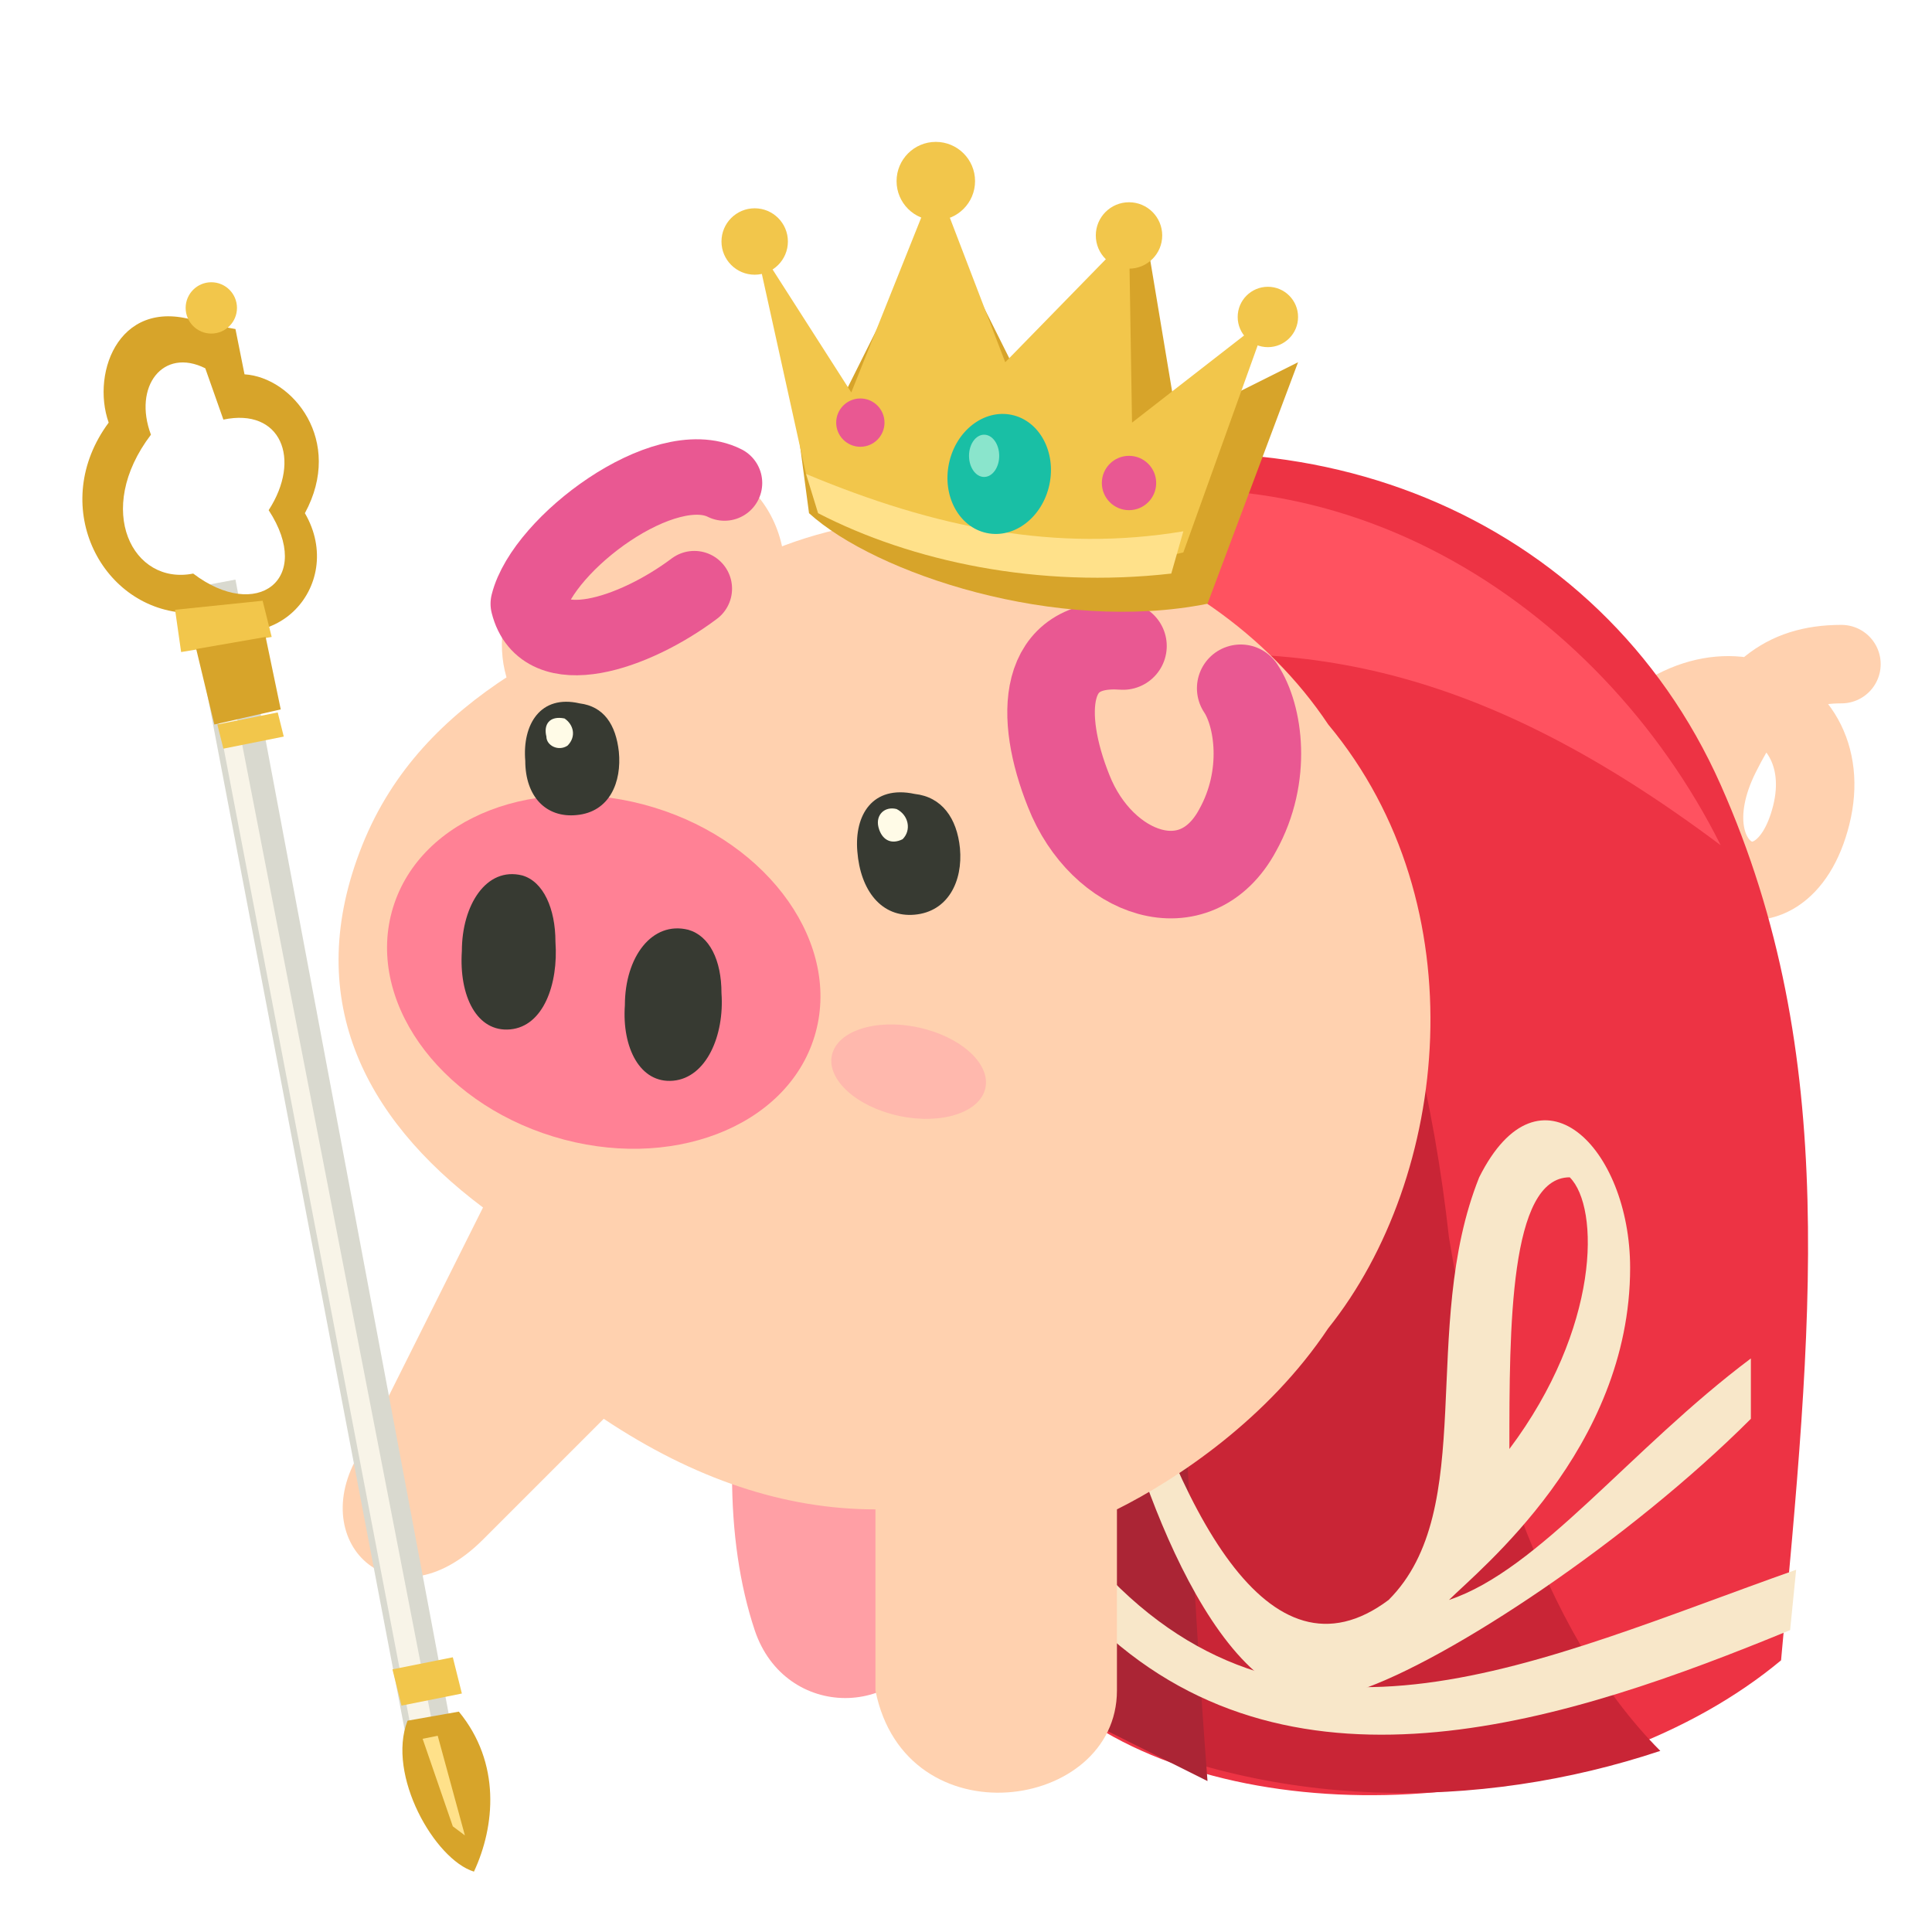
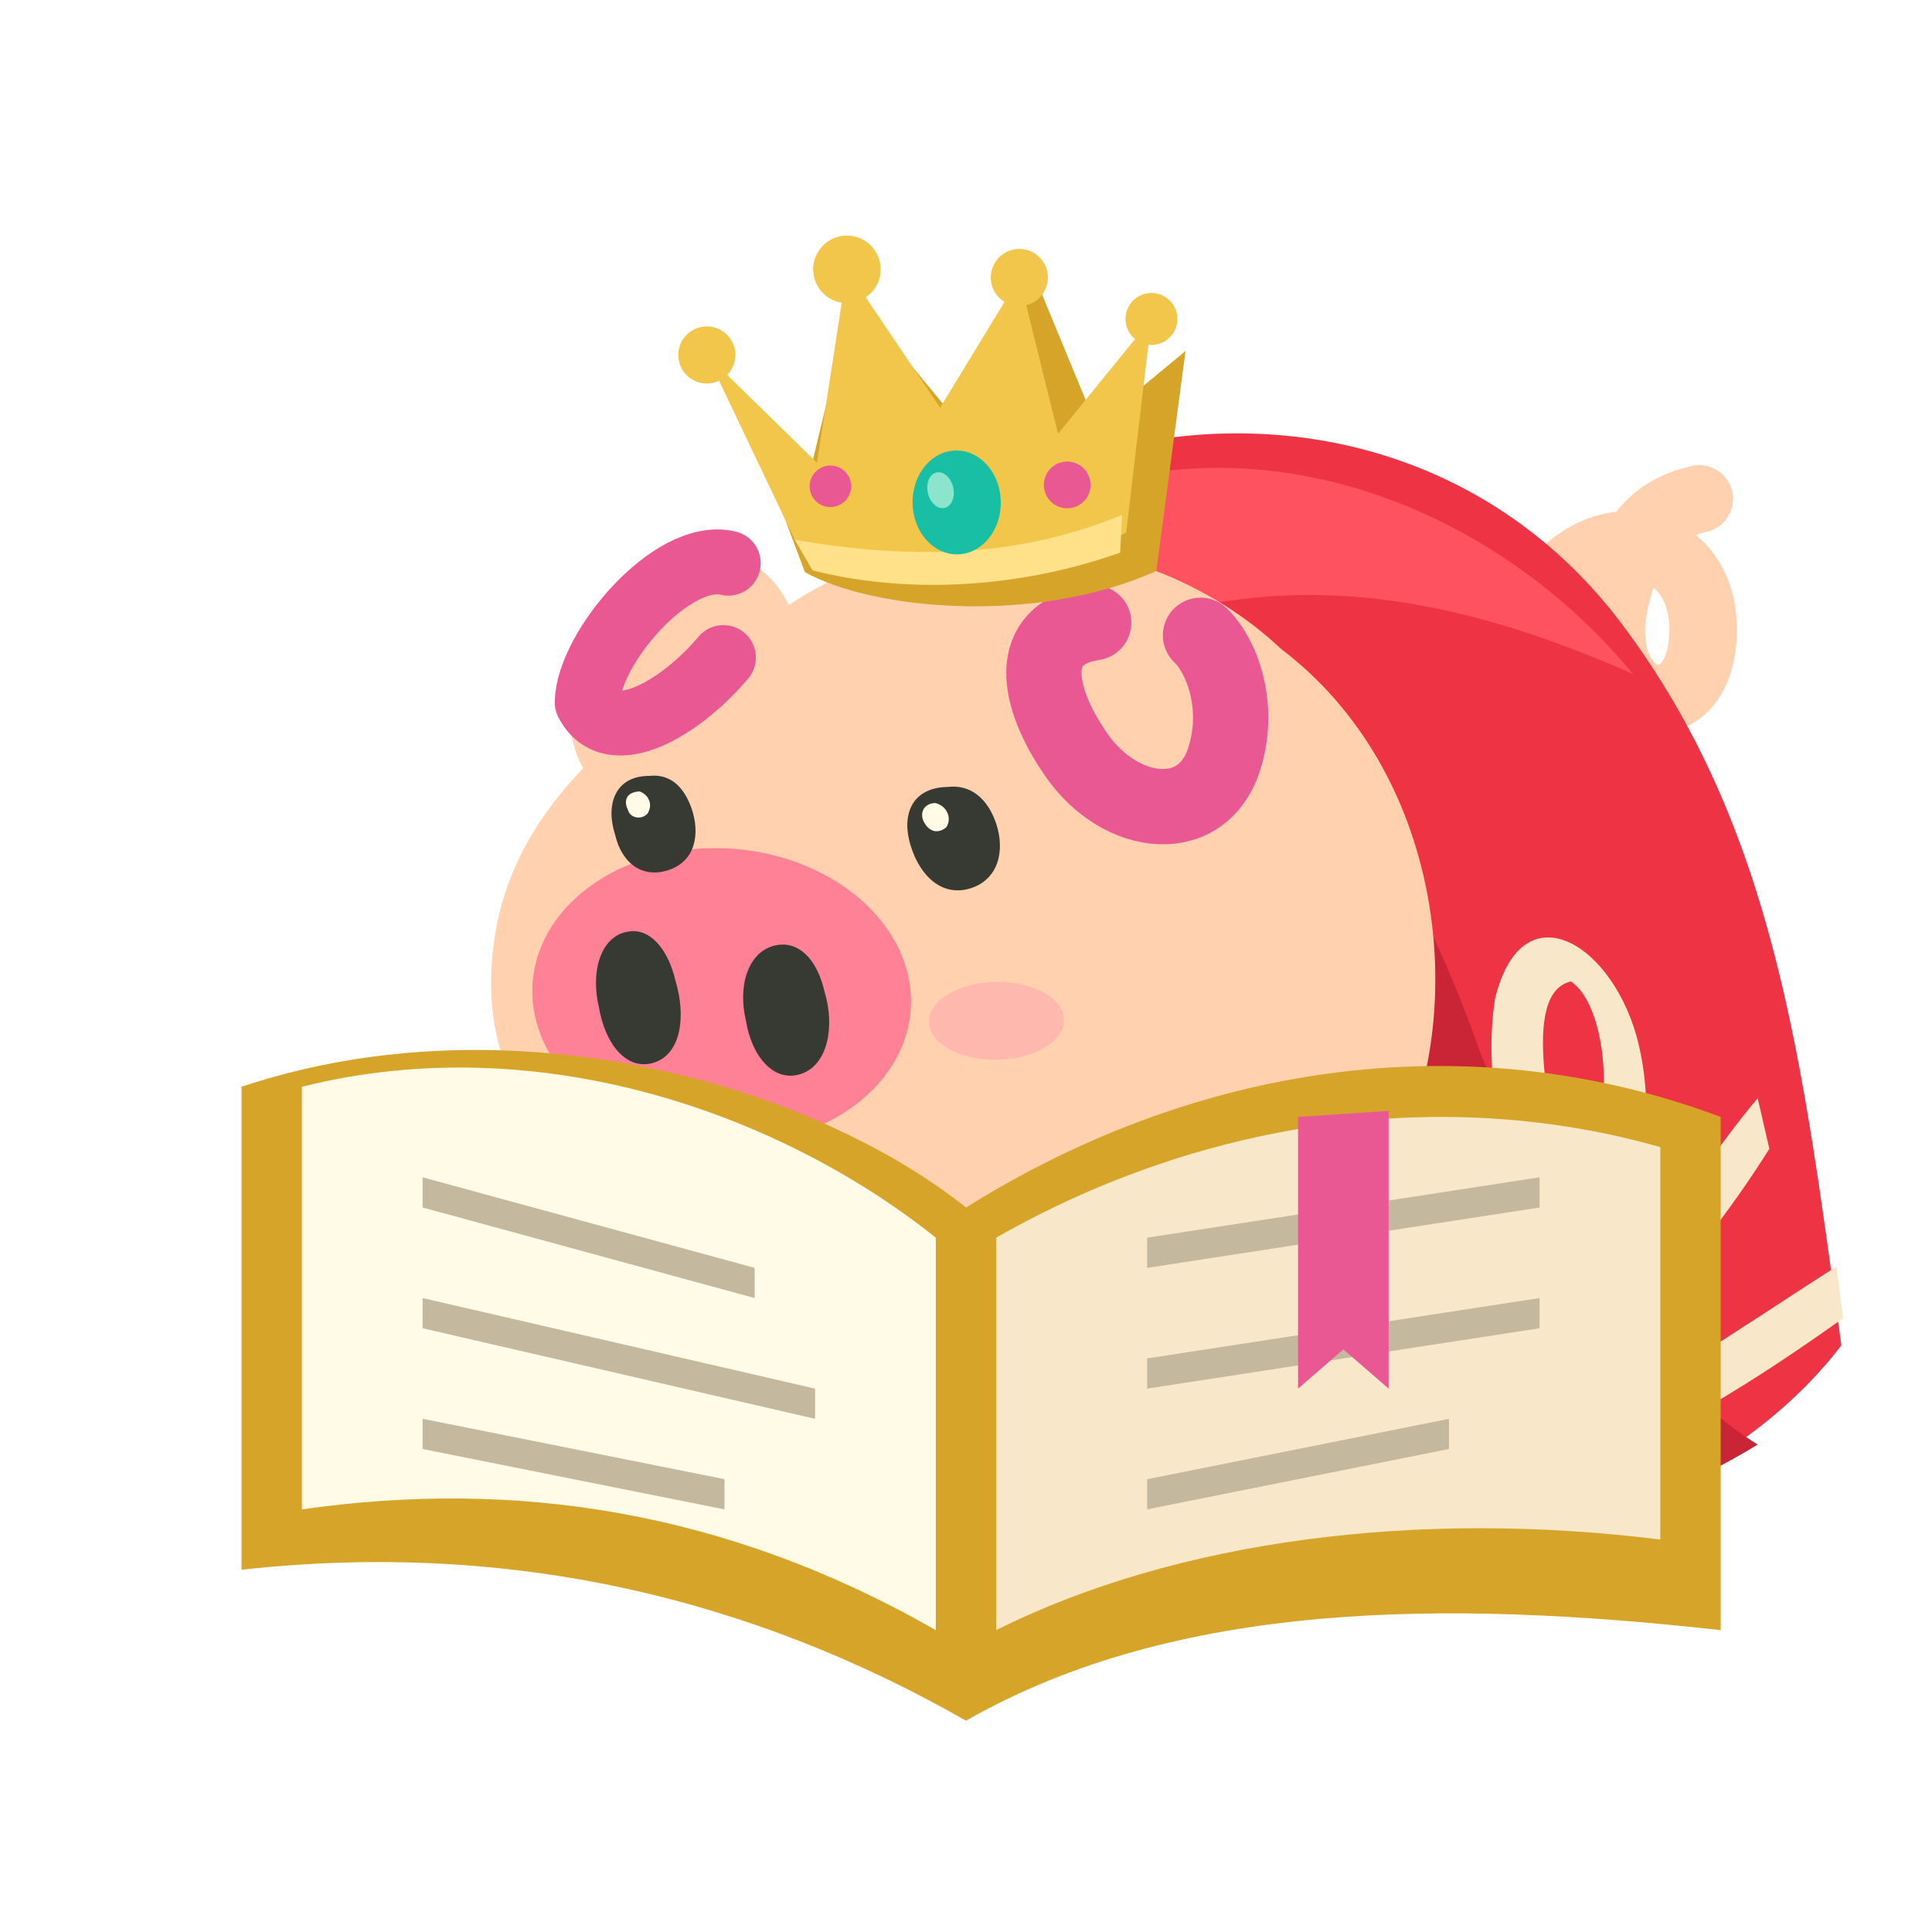
<svg xmlns="http://www.w3.org/2000/svg" viewBox="0 0 64 64" width="64" height="64" role="img" aria-labelledby="king-title king-desc">
-   <g stroke-linecap="round" stroke-linejoin="round">
-     <g id="far-legs" fill="#FF9FA5">
-       <path d="M25 43C24 47 24 51 25 54C26 57 30 57 31 54L32 46Z" />
-       <path d="M44 42L43 51C43 55 48 56 50 53L51 44Z" />
-     </g>
-     <path id="tail" d="M53 26C56 21 61 23 60 27C59 31 55 29 57 25C58 23 59 22 61 22" fill="none" stroke="#FFD1AF" stroke-width="2.6" />
-     <g id="cape">
-       <path fill="#ED3344" d="M33 16C43 13 53 17 57 26C61 35 60 44 59 55C53 60 42 61 36 57L35 37Z" />
-       <path fill="#FF5260" d="M34 17C44 14 53 20 57 28C49 22 43 21 36 22Z" />
-       <path fill="#C92536" d="M37 21C44 24 47 32 48 41C49 47 51 54 55 58C49 60 42 60 36 57L35 37Z" />
-       <path fill="#AB2535" d="M37 24C39 34 39 46 40 59L36 57L35 37Z" />
-       <path fill="#F8E7C9" d="M37 43C39 50 42 56 46 53C49 50 47 44 49 39C51 35 54 38 54 42C54 48 49 52 48 53C51 52 54 48 58 45L58 47C54 51 48 55 45 56C41 58 38 50 37 46ZM50 48C53 44 53 40 52 39C50 39 50 44 50 48Z" fill-rule="evenodd" />
-       <path fill="#F8E7C9" d="M36.5 52C43 59 51 55 59.5 52L59.3 54C52 57 43 60 36.5 54Z" />
-     </g>
-     <g id="pig-body">
-       <path fill="#FFD1AF" d="M24 19C31 15 40 18 44 24C49 30 48 39 44 44C42 47 39 49 37 50L37 56C37 60 30 61 29 56L29 50C26 50 23 49 20 47L16 51C13 54 10 51 12 48L16 40C12 37 10 33 12 28C14 23 19 21 24 19Z" />
-       <path fill="#FFD1AF" d="M17 23C16 21 17 18 20 16C23 14 26 16 26 19L25 24Z" />
-       <path d="M24 16C22 15 18 18 17.5 20C18 22 21 21 23 19.5" fill="none" stroke="#E95892" stroke-width="2.5" />
-       <ellipse cx="20" cy="32.2" rx="7.3" ry="5.7" transform="rotate(17 20 32.2)" fill="#FF8195" />
-       <path fill="#373A32" d="M17.3 29C16.1 28.7 15.3 30 15.3 31.5C15.2 33 15.8 34.2 16.9 34.1C18 34 18.5 32.6 18.4 31.2C18.4 30.1 18 29.2 17.3 29Z" />
-       <path fill="#373A32" d="M22.8 30.8C21.6 30.5 20.7 31.7 20.7 33.3C20.6 34.7 21.2 35.9 22.3 35.8C23.4 35.7 24 34.3 23.9 32.9C23.9 31.8 23.5 31 22.8 30.8Z" />
-       <path fill="#373A32" d="M19.2 23.3C17.9 23 17.3 24 17.4 25.2C17.4 26.4 18.1 27.1 19.1 27C20.2 26.9 20.6 25.9 20.5 24.9C20.4 24 20 23.4 19.2 23.3Z" />
-       <path fill="#FFFBE7" d="M18.7 23.8C18.2 23.7 18 24 18.1 24.4C18.1 24.7 18.5 24.9 18.8 24.7C19.1 24.4 19 24 18.7 23.8Z" />
-       <path fill="#373A32" d="M30.3 26.3C28.9 26 28.3 27 28.4 28.2C28.5 29.5 29.2 30.4 30.3 30.3C31.4 30.2 31.9 29.2 31.8 28.1C31.7 27.1 31.2 26.4 30.3 26.3Z" />
-       <path fill="#FFFBE7" d="M29.7 26.8C29.3 26.7 29 27 29.1 27.4C29.2 27.8 29.5 28 29.9 27.8C30.2 27.5 30.1 27 29.7 26.8Z" />
-       <ellipse cx="30.1" cy="35.5" rx="2.6" ry="1.5" transform="rotate(12 30.1 35.5)" fill="#FFAFAC" opacity=".72" />
-       <path d="M37.2 21.4C34.5 21.2 34.4 23.7 35.4 26.2C36.5 29 39.6 30.1 41 27.5C42 25.7 41.7 23.7 41.1 22.8" fill="none" stroke="#E95892" stroke-width="2.9" />
-     </g>
-     <g id="crown">
-       <path fill="#D7A42A" d="M26 11L28 13L31 7L34 13L38 8L39 14L43 12L40 20C35 21 29 19 26.8 17Z" />
-       <path fill="#F2C64B" d="M25 8L28.2 13L31 6L33.3 12L37.4 7.8L37.5 14L42 10.5L39.2 18.3C34.7 19.4 28.5 17.7 26.7 15.7Z" />
-       <path fill="#FFE18A" d="M26.7 15.7C31 17.5 35 18.3 39.2 17.6L38.8 19C34.4 19.5 30.2 18.6 27.1 17Z" />
-       <circle cx="25" cy="8" r="1.1" fill="#F2C64B" />
-       <circle cx="31" cy="6" r="1.3" fill="#F2C64B" />
-       <circle cx="37.4" cy="7.8" r="1.1" fill="#F2C64B" />
-       <circle cx="42" cy="10.5" r="1" fill="#F2C64B" />
-       <ellipse cx="33.1" cy="15.7" rx="1.7" ry="2" transform="rotate(12 33.1 15.7)" fill="#19BFA5" />
-       <ellipse cx="32.6" cy="15.1" rx=".5" ry=".7" fill="#8AE5CC" />
-       <circle cx="28.5" cy="14" r=".8" fill="#E95892" />
-       <circle cx="37.4" cy="16" r=".9" fill="#E95892" />
-     </g>
-     <g id="sceptre">
-       <path fill="#D9D9CF" d="M6.2 19.5L7.8 19.2L15 57.5L13.5 57.8Z" />
-       <path fill="#F8F4E8" d="M6.4 19.5L7 19.4L14.4 57.5L13.7 57.7Z" />
-       <path fill="#D7A42A" d="M6.7 10.7C4 9.7 3 12.3 3.6 14C1.6 16.7 3.3 20.1 6.1 20.3C9 22.2 11.5 19.4 10.1 17C11.4 14.6 9.7 12.5 8.1 12.4L7.8 10.9ZM6.8 12.2L7.4 13.9C9.3 13.5 10 15.2 8.9 16.9C10.4 19.2 8.5 20.6 6.4 19C4.4 19.4 3.1 16.9 5 14.4C4.4 12.8 5.4 11.5 6.8 12.2Z" fill-rule="evenodd" />
-       <circle cx="7" cy="10.2" r=".85" fill="#F2C64B" />
-       <path fill="#F2C64B" d="M5.8 20.2L8.7 19.9L9 21.1L6 21.6Z" />
-       <path fill="#D7A42A" d="M6.5 21.5L8.8 21.1L9.3 23.5L7.1 24Z" />
-       <path fill="#F2C64B" d="M7.2 24L9.2 23.6L9.4 24.4L7.4 24.8Z" />
-       <path fill="#F2C64B" d="M13 55.3L15 54.9L15.3 56.1L13.3 56.5Z" />
-       <path fill="#D7A42A" d="M13.5 57C12.8 58.8 14.4 61.6 15.7 62C16.4 60.5 16.6 58.4 15.2 56.7Z" />
-       <path fill="#FFE18A" d="M14 57.6L14.5 57.5L15.4 60.8L15 60.5Z" />
+   <g id="character" transform="translate(5 1) scale(.86) rotate(-13 43 26)">
+     <g stroke-linecap="round" stroke-linejoin="round">
+       <g id="far-legs" fill="#FF9FA5">
+         <path d="M25 43C24 47 24 51 25 54C26 57 30 57 31 54L32 46Z" />
+         <path d="M44 42L43 51C43 55 48 56 50 53L51 44Z" />
+       </g>
+       <path id="tail" d="M53 26C56 21 61 23 60 27C59 31 55 29 57 25C58 23 59 22 61 22" fill="none" stroke="#FFD1AF" stroke-width="2.6" />
+       <g id="cape">
+         <path fill="#ED3344" d="M33 16C43 13 53 17 57 26C61 35 60 44 59 55C53 60 42 61 36 57L35 37Z" />
+         <path fill="#FF5260" d="M34 17C44 14 53 20 57 28C49 22 43 21 36 22Z" />
+         <path fill="#C92536" d="M37 21C44 24 47 32 48 41C49 47 51 54 55 58C49 60 42 60 36 57L35 37Z" />
+         <path fill="#AB2535" d="M37 24C39 34 39 46 40 59L36 57L35 37Z" />
+         <path fill="#F8E7C9" d="M37 43C39 50 42 56 46 53C49 50 47 44 49 39C51 35 54 38 54 42C54 48 49 52 48 53C51 52 54 48 58 45L58 47C54 51 48 55 45 56C41 58 38 50 37 46ZM50 48C53 44 53 40 52 39C50 39 50 44 50 48Z" fill-rule="evenodd" />
+         <path fill="#F8E7C9" d="M36.5 52C43 59 51 55 59.5 52L59.3 54C52 57 43 60 36.5 54Z" />
+       </g>
+       <g id="pig-body">
+         <path fill="#FFD1AF" d="M24 19C31 15 40 18 44 24C49 30 48 39 44 44C42 47 39 49 37 50L37 56C37 60 30 61 29 56L29 50C26 50 23 49 20 47L16 51C13 54 10 51 12 48L16 40C12 37 10 33 12 28C14 23 19 21 24 19Z" />
+         <path fill="#FFD1AF" d="M17 23C16 21 17 18 20 16C23 14 26 16 26 19L25 24Z" />
+         <path d="M24 16C22 15 18 18 17.5 20C18 22 21 21 23 19.5" fill="none" stroke="#E95892" stroke-width="2.5" />
+         <ellipse cx="20" cy="32.2" rx="7.3" ry="5.7" transform="rotate(17 20 32.2)" fill="#FF8195" />
+         <path fill="#373A32" d="M17.3 29C16.1 28.7 15.3 30 15.3 31.5C15.2 33 15.8 34.2 16.9 34.1C18 34 18.5 32.6 18.4 31.2C18.4 30.1 18 29.2 17.3 29Z" />
+         <path fill="#373A32" d="M22.8 30.8C21.6 30.5 20.7 31.7 20.7 33.3C20.6 34.7 21.2 35.9 22.3 35.8C23.4 35.7 24 34.3 23.9 32.9C23.9 31.8 23.5 31 22.8 30.8Z" />
+         <path fill="#373A32" d="M19.2 23.3C17.9 23 17.3 24 17.4 25.2C17.4 26.4 18.1 27.1 19.1 27C20.2 26.9 20.6 25.9 20.5 24.9C20.4 24 20 23.4 19.2 23.3Z" />
+         <path fill="#FFFBE7" d="M18.7 23.8C18.2 23.7 18 24 18.1 24.4C18.1 24.7 18.5 24.9 18.8 24.7C19.1 24.4 19 24 18.7 23.8Z" />
+         <path fill="#373A32" d="M30.3 26.3C28.9 26 28.3 27 28.4 28.2C28.5 29.5 29.2 30.4 30.3 30.3C31.4 30.2 31.9 29.2 31.8 28.1C31.7 27.1 31.2 26.4 30.3 26.3Z" />
+         <path fill="#FFFBE7" d="M29.7 26.8C29.3 26.7 29 27 29.1 27.4C29.2 27.8 29.5 28 29.9 27.8C30.2 27.5 30.1 27 29.7 26.8Z" />
+         <ellipse cx="30.1" cy="35.5" rx="2.6" ry="1.5" transform="rotate(12 30.1 35.5)" fill="#FFAFAC" opacity=".72" />
+         <path d="M37.2 21.4C34.5 21.2 34.4 23.7 35.4 26.2C36.5 29 39.6 30.1 41 27.5C42 25.7 41.7 23.7 41.1 22.8" fill="none" stroke="#E95892" stroke-width="2.9" />
+       </g>
+       <g id="crown">
+         <path fill="#D7A42A" d="M26 11L28 13L31 7L34 13L38 8L39 14L43 12L40 20C35 21 29 19 26.8 17Z" />
+         <path fill="#F2C64B" d="M25 8L28.2 13L31 6L33.3 12L37.4 7.8L37.5 14L42 10.5L39.2 18.3C34.7 19.4 28.5 17.7 26.7 15.7Z" />
+         <path fill="#FFE18A" d="M26.7 15.7C31 17.5 35 18.3 39.2 17.6L38.8 19C34.4 19.5 30.2 18.6 27.1 17Z" />
+         <circle cx="25" cy="8" r="1.1" fill="#F2C64B" />
+         <circle cx="31" cy="6" r="1.3" fill="#F2C64B" />
+         <circle cx="37.4" cy="7.8" r="1.1" fill="#F2C64B" />
+         <circle cx="42" cy="10.5" r="1" fill="#F2C64B" />
+         <ellipse cx="33.1" cy="15.7" rx="1.7" ry="2" transform="rotate(12 33.1 15.7)" fill="#19BFA5" />
+         <ellipse cx="32.6" cy="15.1" rx=".5" ry=".7" fill="#8AE5CC" />
+         <circle cx="28.5" cy="14" r=".8" fill="#E95892" />
+         <circle cx="37.4" cy="16" r=".9" fill="#E95892" />
+       </g>
    </g>
  </g>
+   <g id="book">
+     <path fill="#D7A42A" d="M8 36C17 33 27 36 32 40C40 35 49 34 57 37L57 54C48 53 39 53 32 57C25 53 17 51 8 52Z" />
+     <path fill="#FFFBE7" d="M10 36C18 34 26 37 31 41L31 54C24 50 17 49 10 50Z" />
+     <path fill="#F8E7C9" d="M33 41C40 37 48 36 55 38L55 51C47 50 39 51 33 54Z" />
+     <path fill="#C4B89E" d="M14 39L25 42L25 43L14 40ZM14 43L27 46L27 47L14 44ZM14 47L24 49L24 50L14 48ZM38 41L51 39L51 40L38 42ZM38 45L51 43L51 44L38 46ZM38 49L48 47L48 48L38 50Z" />
+     <path fill="#E95892" d="M43 37L46 36.8L46 46L44.5 44.7L43 46Z" />
+   </g>
</svg>
